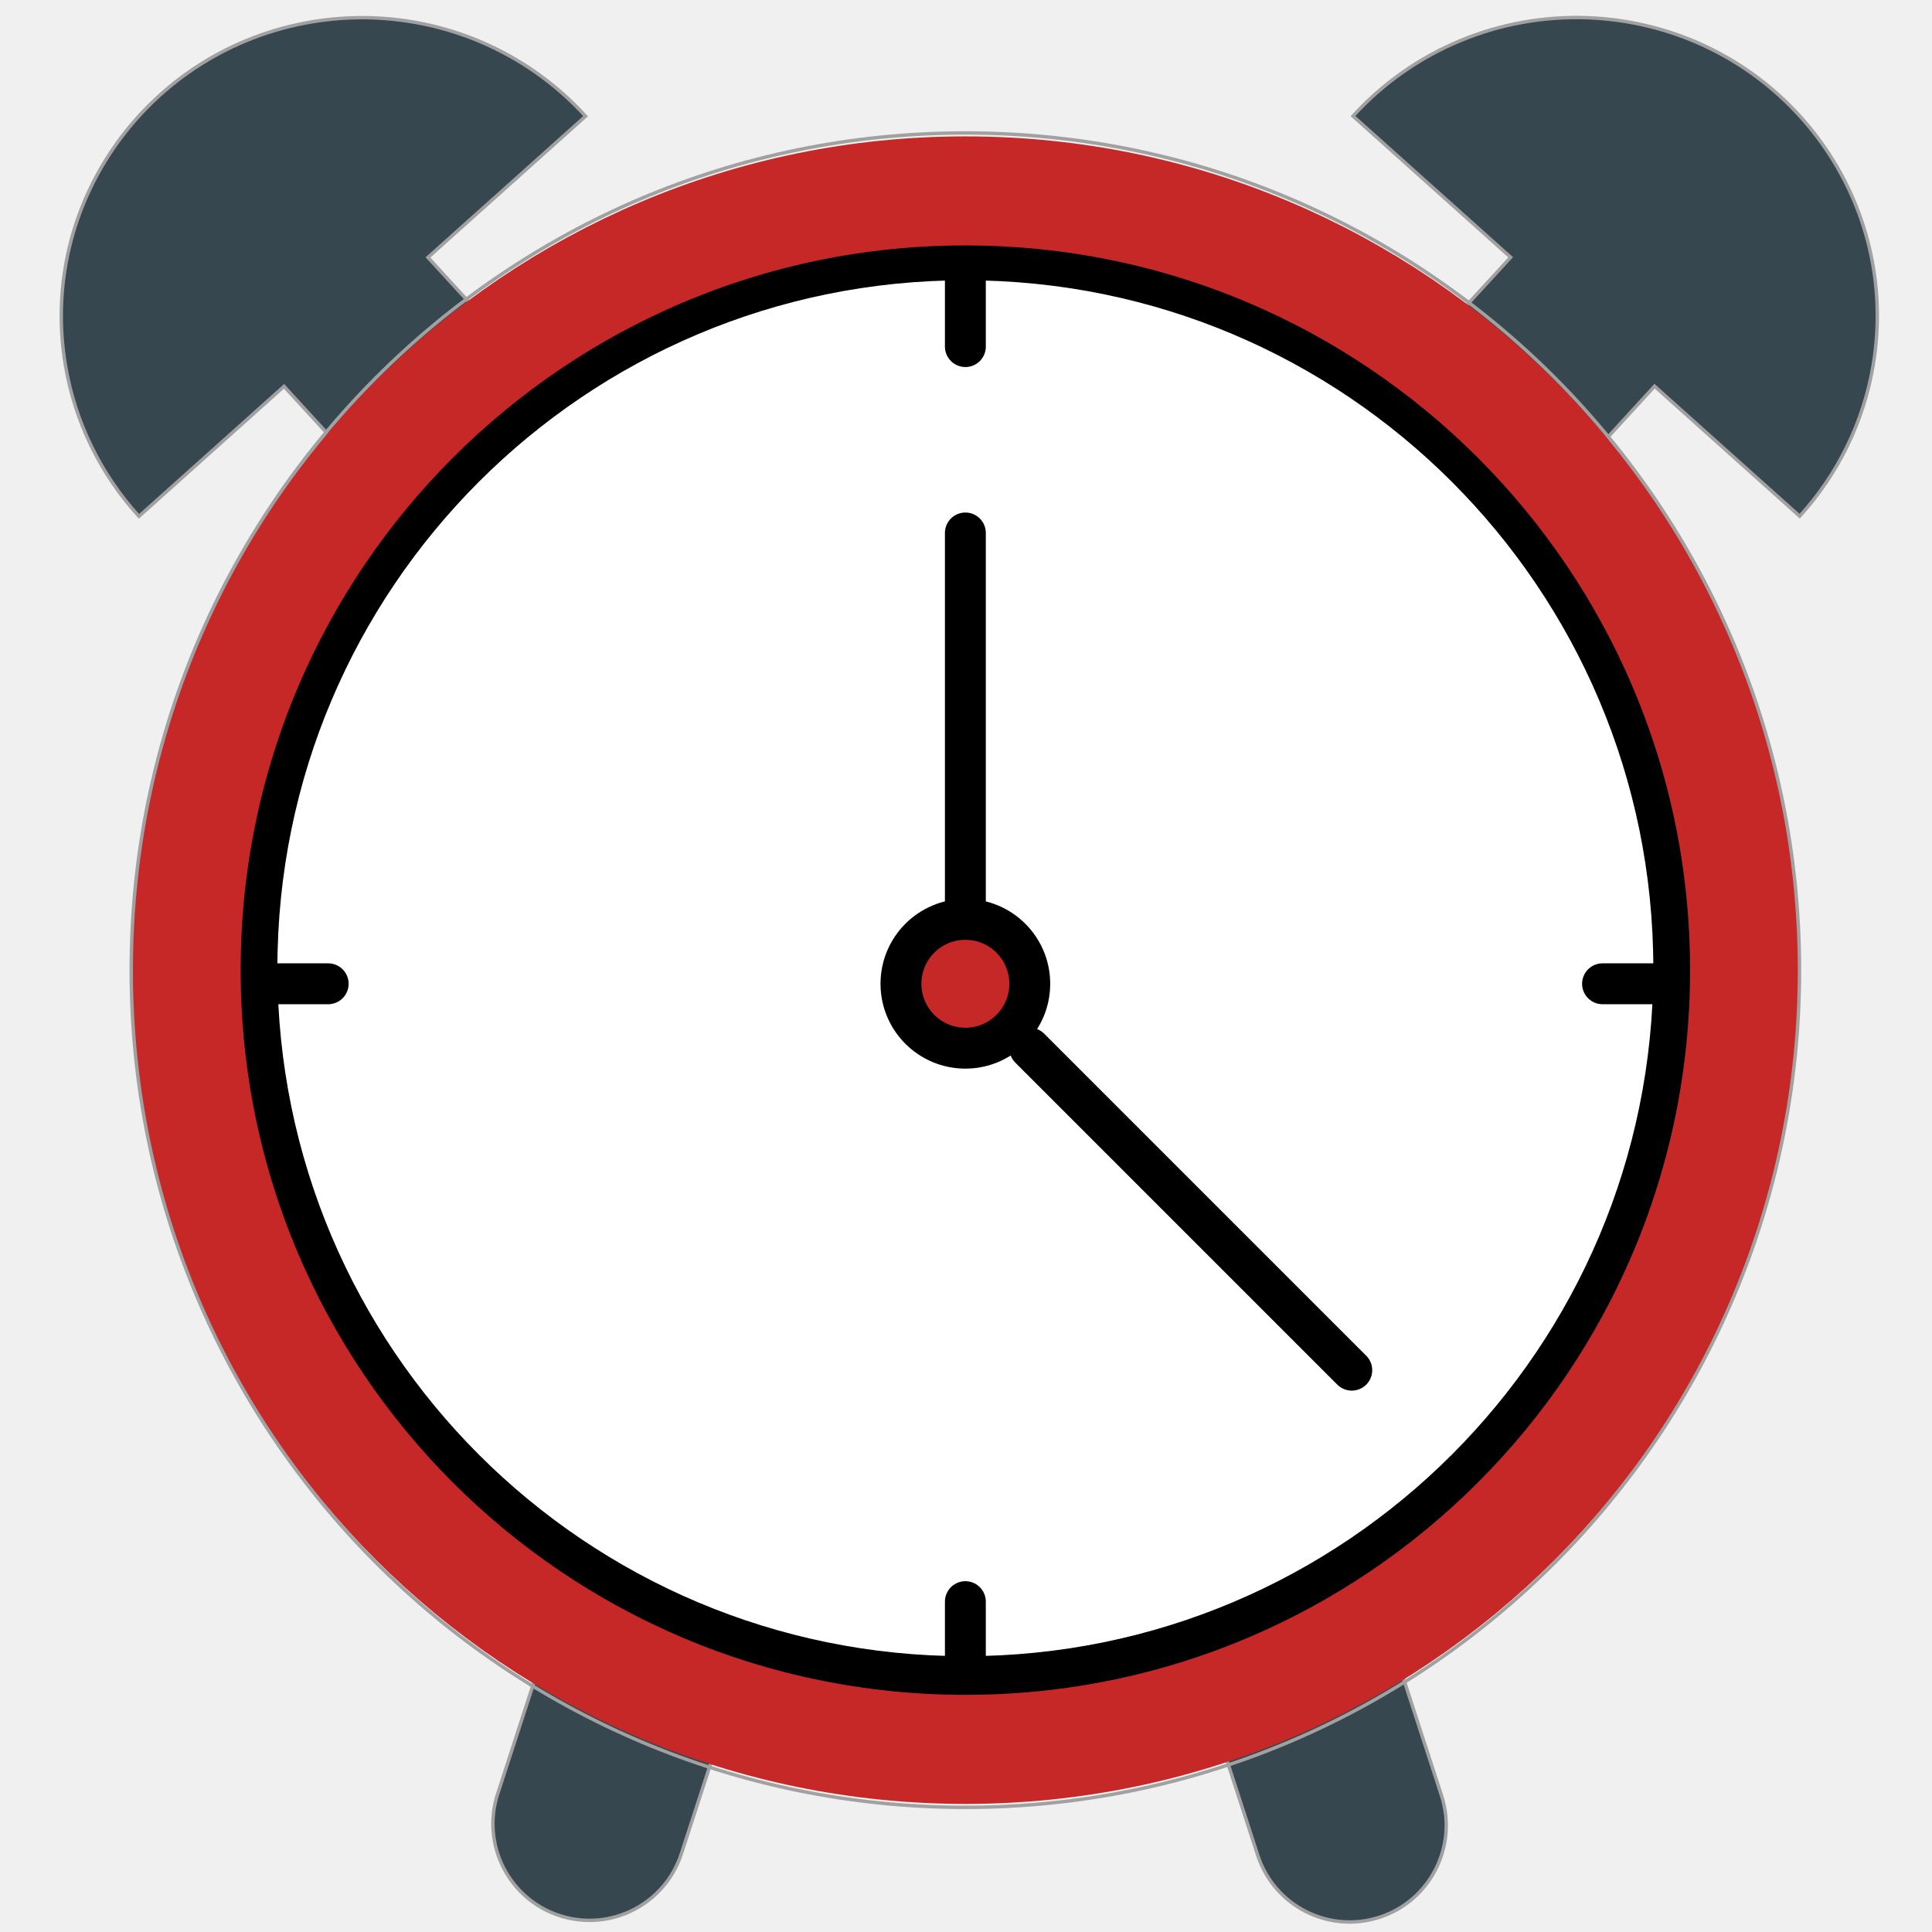
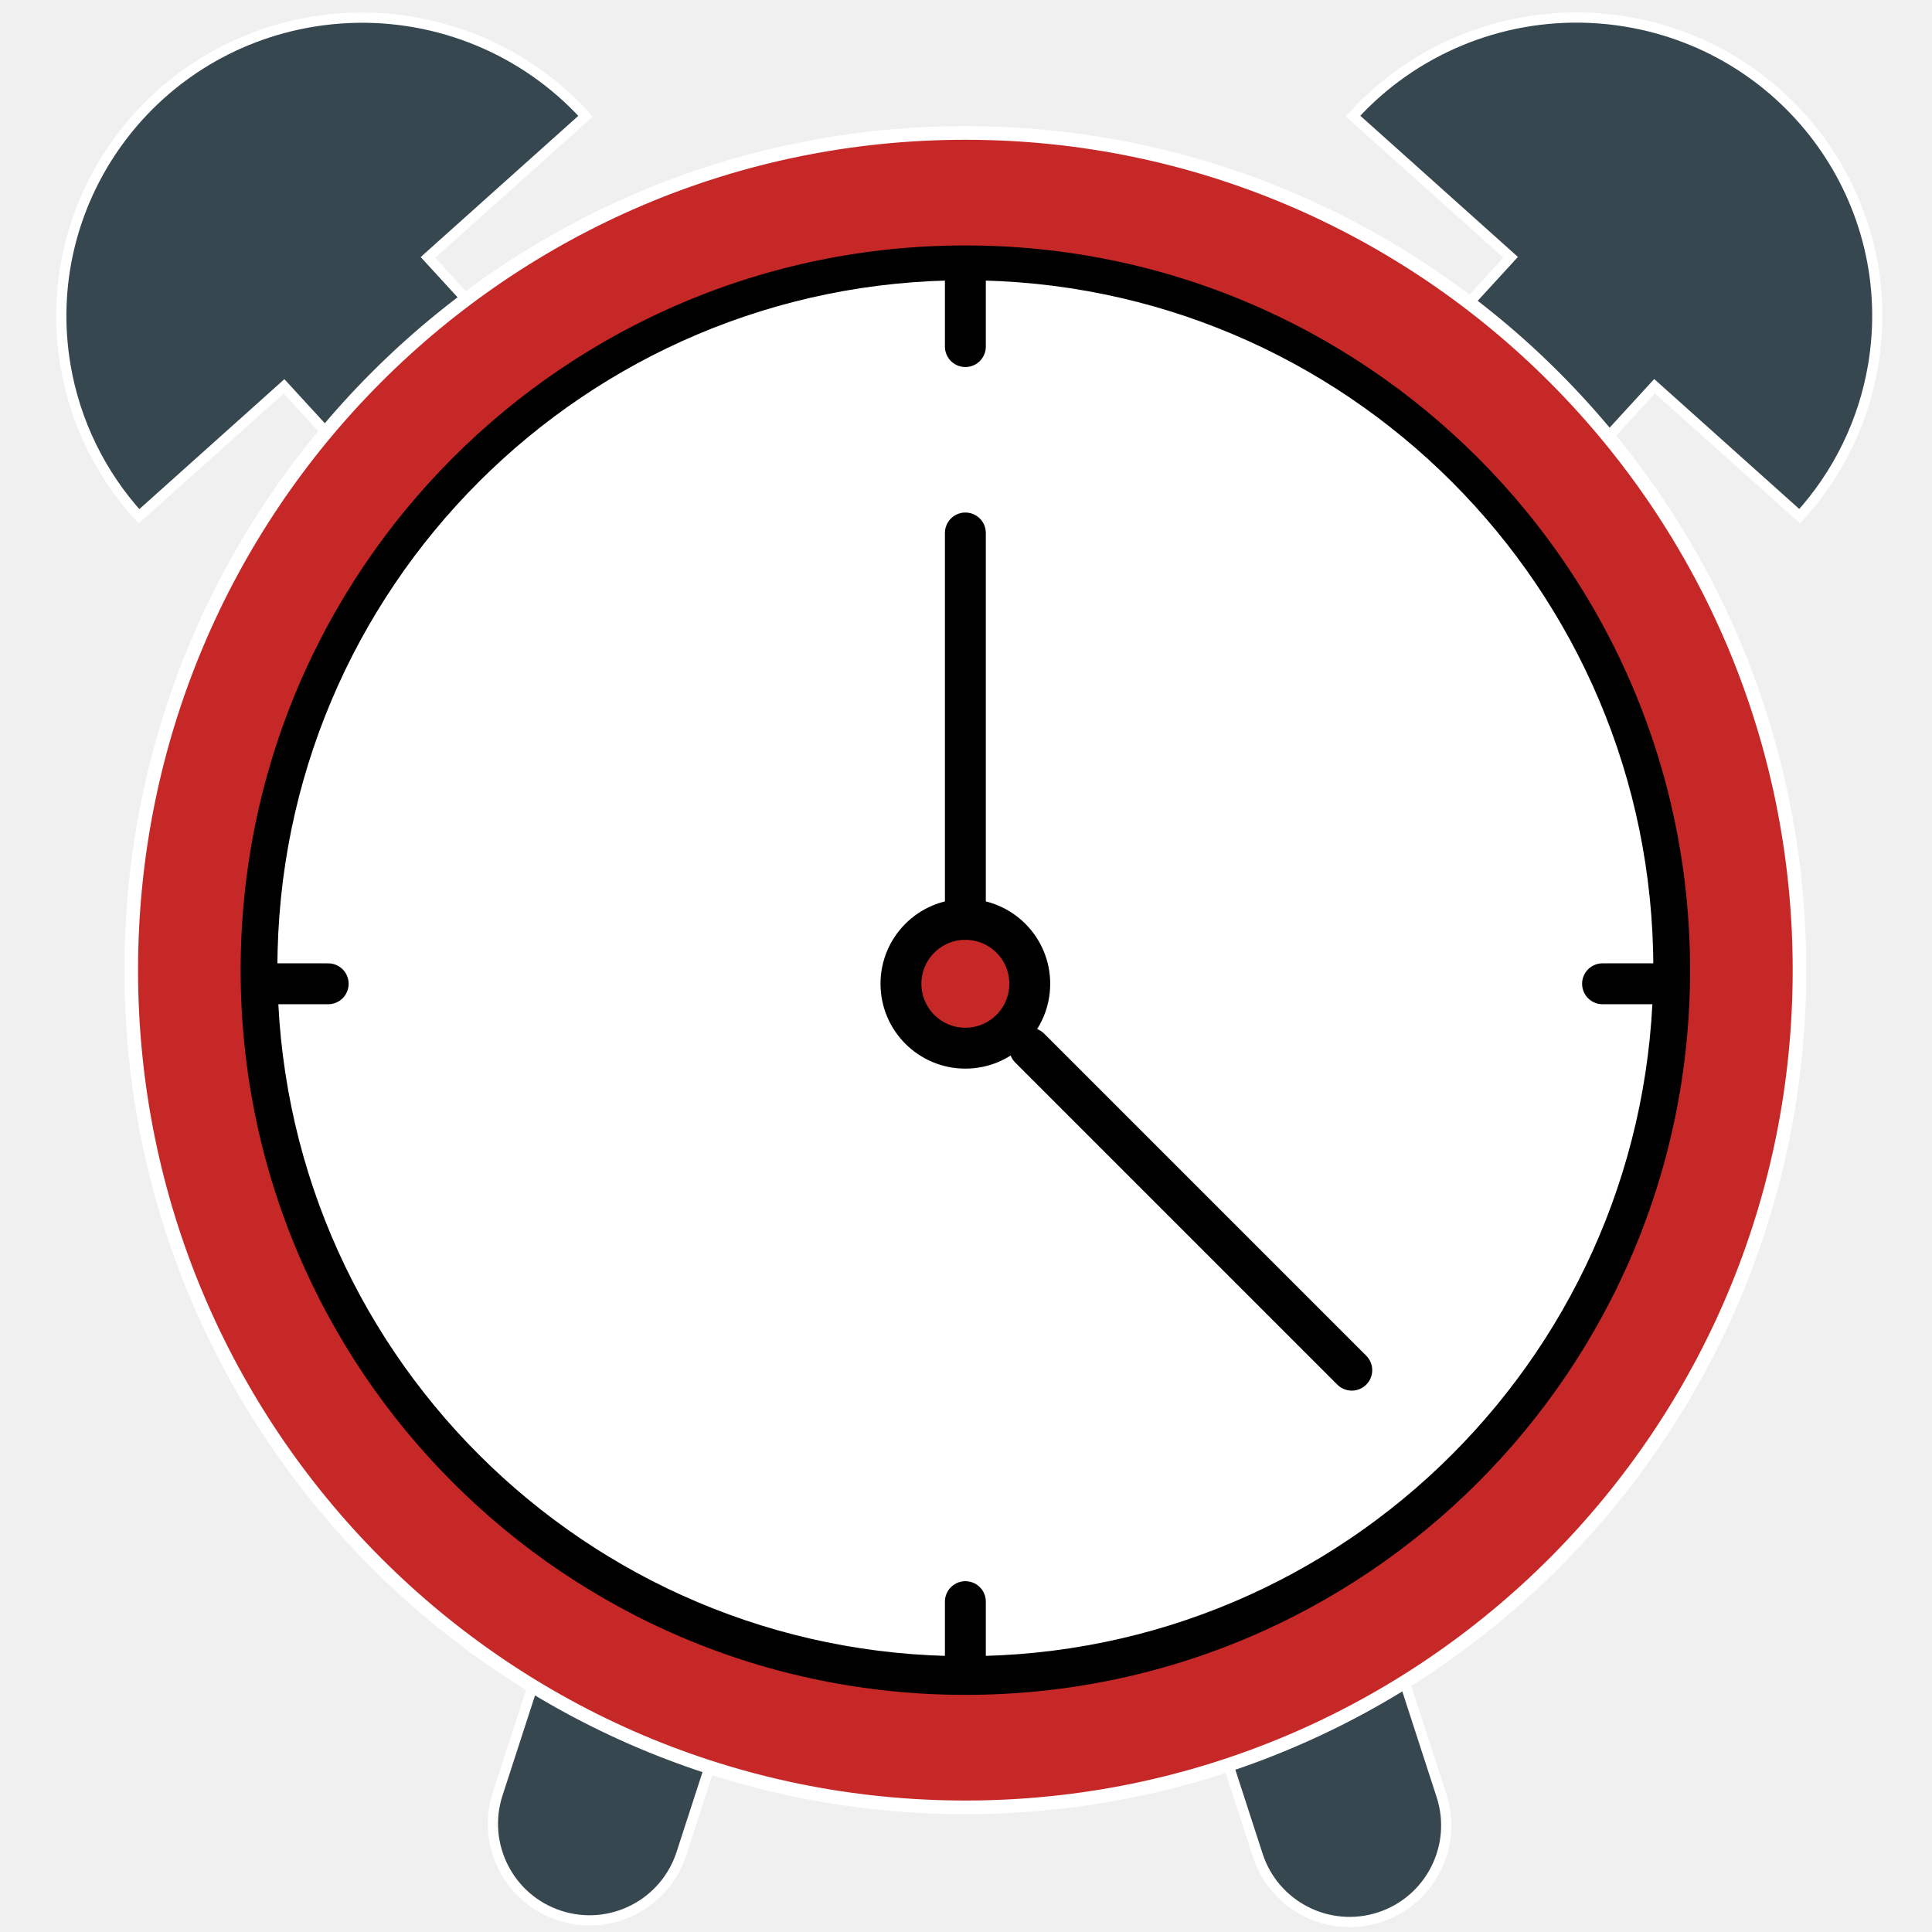
<svg xmlns="http://www.w3.org/2000/svg" width="150mm" height="150mm" viewBox="0 0 150 150" version="1.1" id="svg1">
  <defs id="defs1" />
  <g id="layer1" transform="translate(-34.81177,-24.67787)">
-     <rect style="fill:#36474f;fill-opacity:1;stroke:#a1a1a1;stroke-width:0.265;stroke-linecap:round;stroke-linejoin:miter;stroke-miterlimit:10;stroke-dasharray:none;stroke-opacity:1" id="rect16" width="15" height="30" x="-135.502" y="110.753" ry="7.5" transform="matrix(-0.9511,-0.3088832,-0.3088832,0.9511,0,0)" />
-     <rect style="fill:#36474f;fill-opacity:1;stroke:#a1a1a1;stroke-width:0.265;stroke-linecap:round;stroke-linejoin:miter;stroke-miterlimit:10;stroke-dasharray:none;stroke-opacity:1" id="rect15" width="15" height="30" x="73.871" y="178.882" ry="7.5" transform="rotate(-17.99194)" />
-     <path id="path15" style="fill:#36474f;fill-opacity:1;stroke:#a1a1a1;stroke-width:0.265;stroke-linecap:round;stroke-linejoin:miter;stroke-miterlimit:10;stroke-dasharray:none;stroke-opacity:1" d="m 158.175,26.058 a 23.184,23.363 88.625 0 1 2.913,0.302 23.184,23.363 88.625 0 1 19.148,26.714 23.184,23.363 88.625 0 1 -5.698,11.681 L 163.272,54.663 140.066,79.97 129.01,69.832 152.099,44.654 139.86,33.689 a 23.184,23.363 88.625 0 1 18.315,-7.631 z" />
-     <path id="path14" style="fill:#36474f;fill-opacity:1;stroke:#a1a1a1;stroke-width:0.265;stroke-linecap:round;stroke-linejoin:miter;stroke-miterlimit:10;stroke-dasharray:none;stroke-opacity:1" d="M 61.961 26.069 A 23.363 23.184 1.375 0 0 59.048 26.371 A 23.363 23.184 1.375 0 0 39.9 53.085 A 23.363 23.184 1.375 0 0 45.599 64.766 L 56.864 54.674 L 80.071 79.981 L 91.126 69.843 L 68.037 44.664 L 80.276 33.7 A 23.363 23.184 1.375 0 0 61.961 26.069 z " />
+     <rect style="fill:#36474f;fill-opacity:1;stroke:#ffffff;stroke-width:0.794;stroke-linecap:round;stroke-linejoin:miter;stroke-miterlimit:10;stroke-dasharray:none;stroke-opacity:1" id="rect16" width="15" height="30" x="-135.502" y="110.753" ry="7.5" transform="matrix(-0.9511,-0.3088832,-0.3088832,0.9511,0,0)" />
+     <rect style="fill:#36474f;fill-opacity:1;stroke:#ffffff;stroke-width:0.794;stroke-linecap:round;stroke-linejoin:miter;stroke-miterlimit:10;stroke-dasharray:none;stroke-opacity:1" id="rect15" width="15" height="30" x="73.871" y="178.882" ry="7.5" transform="rotate(-17.99194)" />
+     <path id="path15" style="fill:#36474f;fill-opacity:1;stroke:#ffffff;stroke-width:0.794;stroke-linecap:round;stroke-linejoin:miter;stroke-miterlimit:10;stroke-dasharray:none;stroke-opacity:1" d="m 158.175,26.058 a 23.184,23.363 88.625 0 1 2.913,0.302 23.184,23.363 88.625 0 1 19.148,26.714 23.184,23.363 88.625 0 1 -5.698,11.681 L 163.272,54.663 140.066,79.97 129.01,69.832 152.099,44.654 139.86,33.689 a 23.184,23.363 88.625 0 1 18.315,-7.631 z" />
+     <path id="path14" style="fill:#36474f;fill-opacity:1;stroke:#ffffff;stroke-width:0.794;stroke-linecap:round;stroke-linejoin:miter;stroke-miterlimit:10;stroke-dasharray:none;stroke-opacity:1" d="M 61.961 26.069 A 23.363 23.184 1.375 0 0 59.048 26.371 A 23.363 23.184 1.375 0 0 39.9 53.085 A 23.363 23.184 1.375 0 0 45.599 64.766 L 56.864 54.674 L 80.071 79.981 L 91.126 69.843 L 68.037 44.664 L 80.276 33.7 A 23.363 23.184 1.375 0 0 61.961 26.069 z " />
    <circle style="fill:#ffffff;fill-opacity:1;stroke:#000000;stroke-width:3.175;stroke-dasharray:none;stroke-opacity:1" id="path1" cx="109.762" cy="99.851" r="55" />
    <circle style="fill:none;fill-opacity:1;stroke:#c62827;stroke-width:8.467;stroke-dasharray:none;stroke-opacity:1" id="path1-3" cx="109.762" cy="100" r="60.5" />
    <path style="fill:none;stroke:#000000;stroke-width:3.175;stroke-linecap:round;stroke-linejoin:miter;stroke-miterlimit:10;stroke-dasharray:none;stroke-opacity:1" d="m 109.763,45.38 v 6.207" id="path2" />
    <path style="fill:none;stroke:#000000;stroke-width:3.175;stroke-linecap:round;stroke-linejoin:miter;stroke-miterlimit:10;stroke-dasharray:none;stroke-opacity:1" d="m 164.233,101.058 h -5" id="path3" />
    <path style="fill:none;stroke:#000000;stroke-width:3.175;stroke-linecap:round;stroke-linejoin:miter;stroke-miterlimit:10;stroke-dasharray:none;stroke-opacity:1" d="m 109.763,154.322 v -5.293" id="path4" />
    <path style="fill:none;stroke:#000000;stroke-width:3.175;stroke-linecap:round;stroke-linejoin:miter;stroke-miterlimit:10;stroke-dasharray:none;stroke-opacity:1" d="m 55.292,101.058 h 5" id="path5" />
    <ellipse style="fill:#c62827;fill-opacity:1;stroke:#000000;stroke-width:3.175;stroke-linecap:round;stroke-linejoin:miter;stroke-miterlimit:10;stroke-dasharray:none;stroke-opacity:1" id="path6" cx="109.762" cy="101.058" rx="5" ry="5" />
    <path style="fill:none;stroke:#000000;stroke-width:3.175;stroke-linecap:round;stroke-linejoin:miter;stroke-miterlimit:10;stroke-dasharray:none;stroke-opacity:1" d="M 109.763,96.058 V 66.058" id="path7" />
    <path style="fill:none;stroke:#000000;stroke-width:3.175;stroke-linecap:round;stroke-linejoin:miter;stroke-miterlimit:10;stroke-dasharray:none;stroke-opacity:1" d="m 114.763,106.058 25,25" id="path8" />
-     <ellipse style="fill:none;fill-opacity:1;stroke:#a1a1a1;stroke-width:0.265;stroke-dasharray:none;stroke-opacity:1" id="circle16" cx="109.762" cy="100" rx="64.762" ry="65" />
+     <path style="baseline-shift:baseline;display:inline;overflow:visible;fill:#ffffff;enable-background:accumulate;stop-color:#000000;stop-opacity:1;opacity:1;stroke:#ffffff;stroke-opacity:1;stroke-width:0.794;stroke-dasharray:none" d="m 109.762,34.867 c -35.839,0 -64.895,29.163 -64.895,65.133 10e-7,35.97 29.055,65.133 64.895,65.133 35.839,0 64.895,-29.163 64.895,-65.133 0,-35.97 -29.055,-65.133 -64.895,-65.133 z m 0,0.266 c 35.696,10e-7 64.631,29.04 64.631,64.867 0,35.827 -28.935,64.867 -64.631,64.867 -35.696,0 -64.629,-29.04 -64.629,-64.867 10e-7,-35.827 28.933,-64.867 64.629,-64.867 z" id="circle16" transform="translate(-1.2708333e-6)" />
  </g>
</svg>
